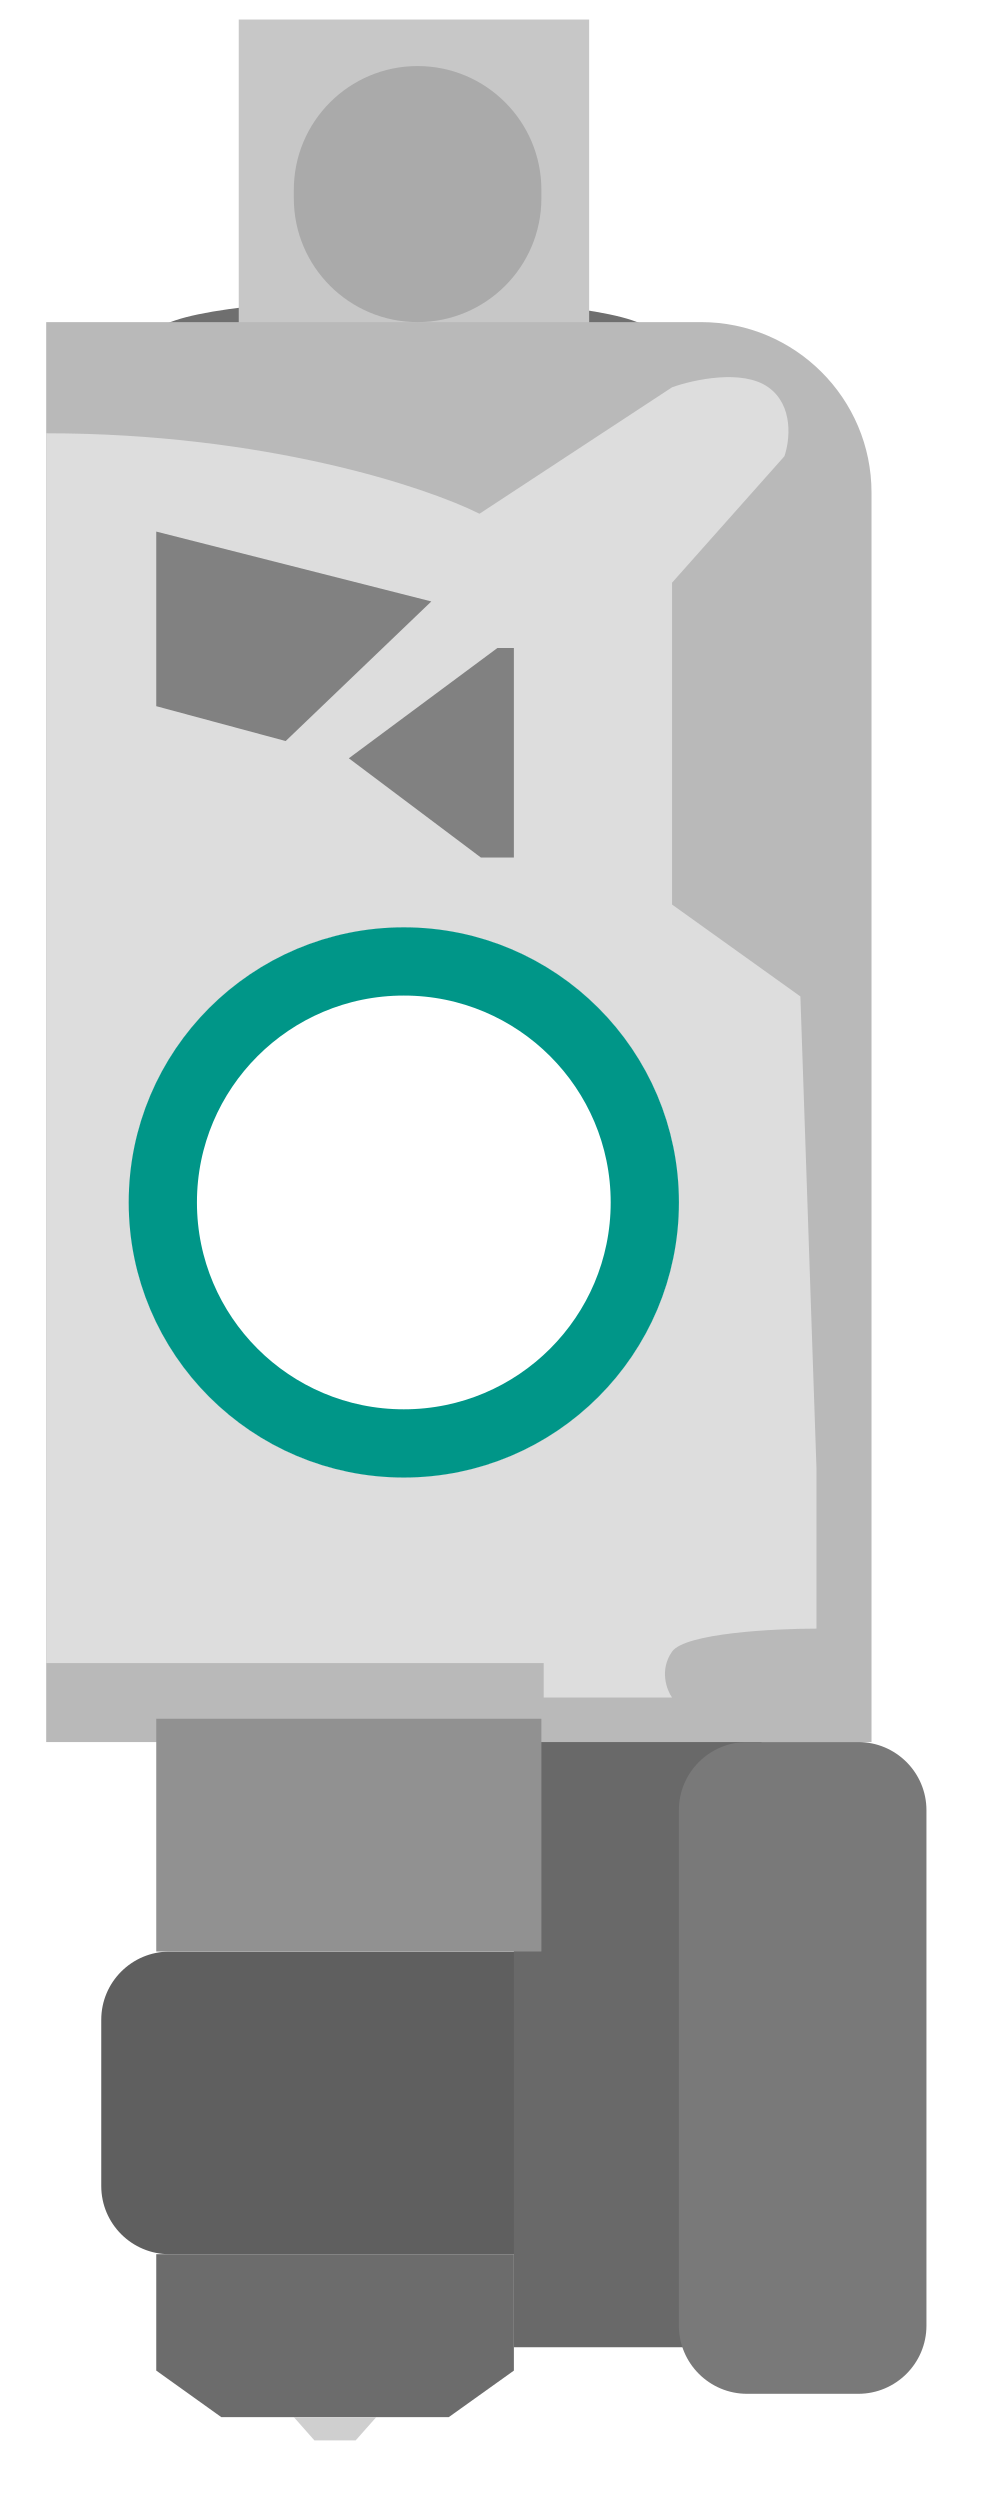
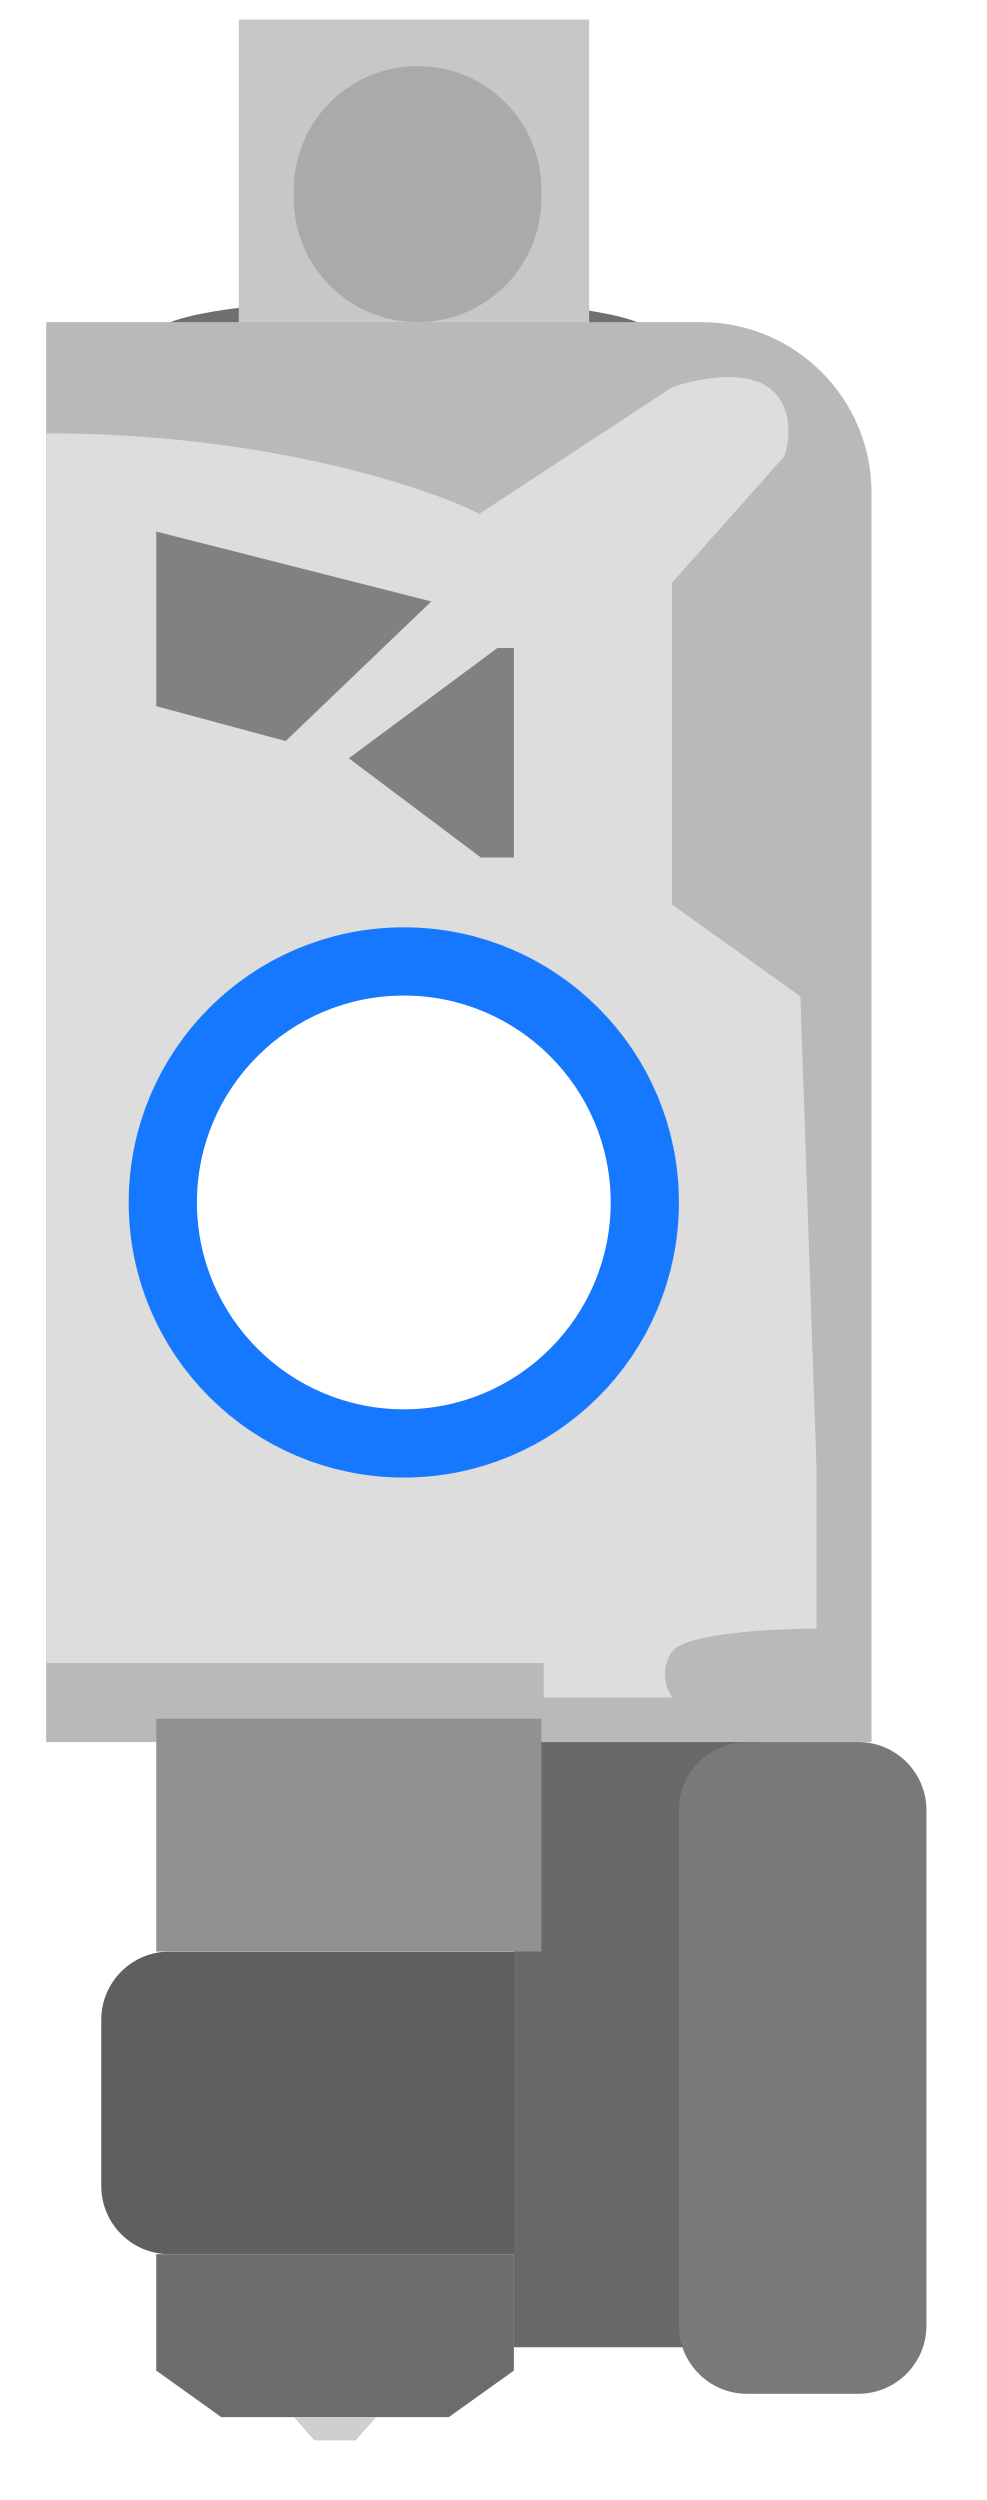
<svg xmlns="http://www.w3.org/2000/svg" width="15" height="38" viewBox="0 0 15 38" fill="none">
  <ellipse cx="6.138" cy="5.074" rx="3.763" ry="0.531" fill="#6F6F6F" />
  <path fill-rule="evenodd" clip-rule="evenodd" d="M8.955 0.297H3.629V4.935V4.935H3.629C3.632 5.086 4.823 5.208 6.292 5.208C7.761 5.208 8.952 5.086 8.955 4.935H8.955V4.935V0.297Z" fill="#C7C7C7" />
  <path fill-rule="evenodd" clip-rule="evenodd" d="M10.655 4.896H0.702V26.479H13.247V7.488C13.247 6.057 12.086 4.896 10.655 4.896ZM6.138 22.459C8.448 22.459 10.32 20.587 10.32 18.277C10.32 15.968 8.448 14.096 6.138 14.096C3.829 14.096 1.957 15.968 1.957 18.277C1.957 20.587 3.829 22.459 6.138 22.459Z" fill="#B9B9B9" />
  <rect x="4.466" y="1.004" width="3.763" height="3.892" rx="1.882" fill="#AAAAAA" />
  <path fill-rule="evenodd" clip-rule="evenodd" d="M0.702 6.586C4.02 6.586 6.475 7.401 7.288 7.809L10.215 5.887C10.54 5.77 11.288 5.607 11.679 5.887C12.069 6.166 12.004 6.702 11.923 6.935L10.215 8.857V13.749L12.166 15.146L12.41 22.309V23.707V24.755C11.76 24.755 10.41 24.825 10.215 25.105C10.02 25.384 10.134 25.687 10.215 25.803H8.264V25.279H0.702V6.586ZM6.138 22.459C8.448 22.459 10.32 20.587 10.32 18.277C10.32 15.968 8.448 14.096 6.138 14.096C3.829 14.096 1.957 15.968 1.957 18.277C1.957 20.587 3.829 22.459 6.138 22.459Z" fill="#DDDDDD" />
  <path d="M2.375 10.734V8.08L6.556 9.142L4.342 11.264L2.375 10.734Z" fill="#818181" />
  <path d="M5.302 11.526L7.56 9.85H7.811V13.034H7.309L5.302 11.526Z" fill="#818181" />
  <rect x="1.539" y="29.664" width="7.527" height="4.6" rx="1.037" fill="#5F5F5F" />
  <rect x="7.811" y="26.479" width="3.763" height="9.199" fill="#696969" />
  <rect x="2.375" y="26.125" width="5.854" height="3.538" fill="#919191" />
  <path d="M2.375 36.033V34.264H7.811V36.033L6.822 36.74H3.363L2.375 36.033Z" fill="#6C6C6C" />
  <path d="M4.779 37.094L4.466 36.74H5.72L5.406 37.094H4.779Z" fill="#CFCFCF" />
  <rect x="10.319" y="26.479" width="3.763" height="9.907" rx="1.037" fill="#797979" />
-   <path d="M9.801 18.277C9.801 20.3 8.161 21.94 6.138 21.94C4.115 21.94 2.475 20.3 2.475 18.277C2.475 16.254 4.115 14.614 6.138 14.614C8.161 14.614 9.801 16.254 9.801 18.277Z" stroke="#009688" stroke-width="1.037" />
+   <path d="M9.801 18.277C9.801 20.3 8.161 21.94 6.138 21.94C4.115 21.94 2.475 20.3 2.475 18.277C2.475 16.254 4.115 14.614 6.138 14.614C8.161 14.614 9.801 16.254 9.801 18.277Z" stroke="#1677ff" stroke-width="1.037" />
</svg>
